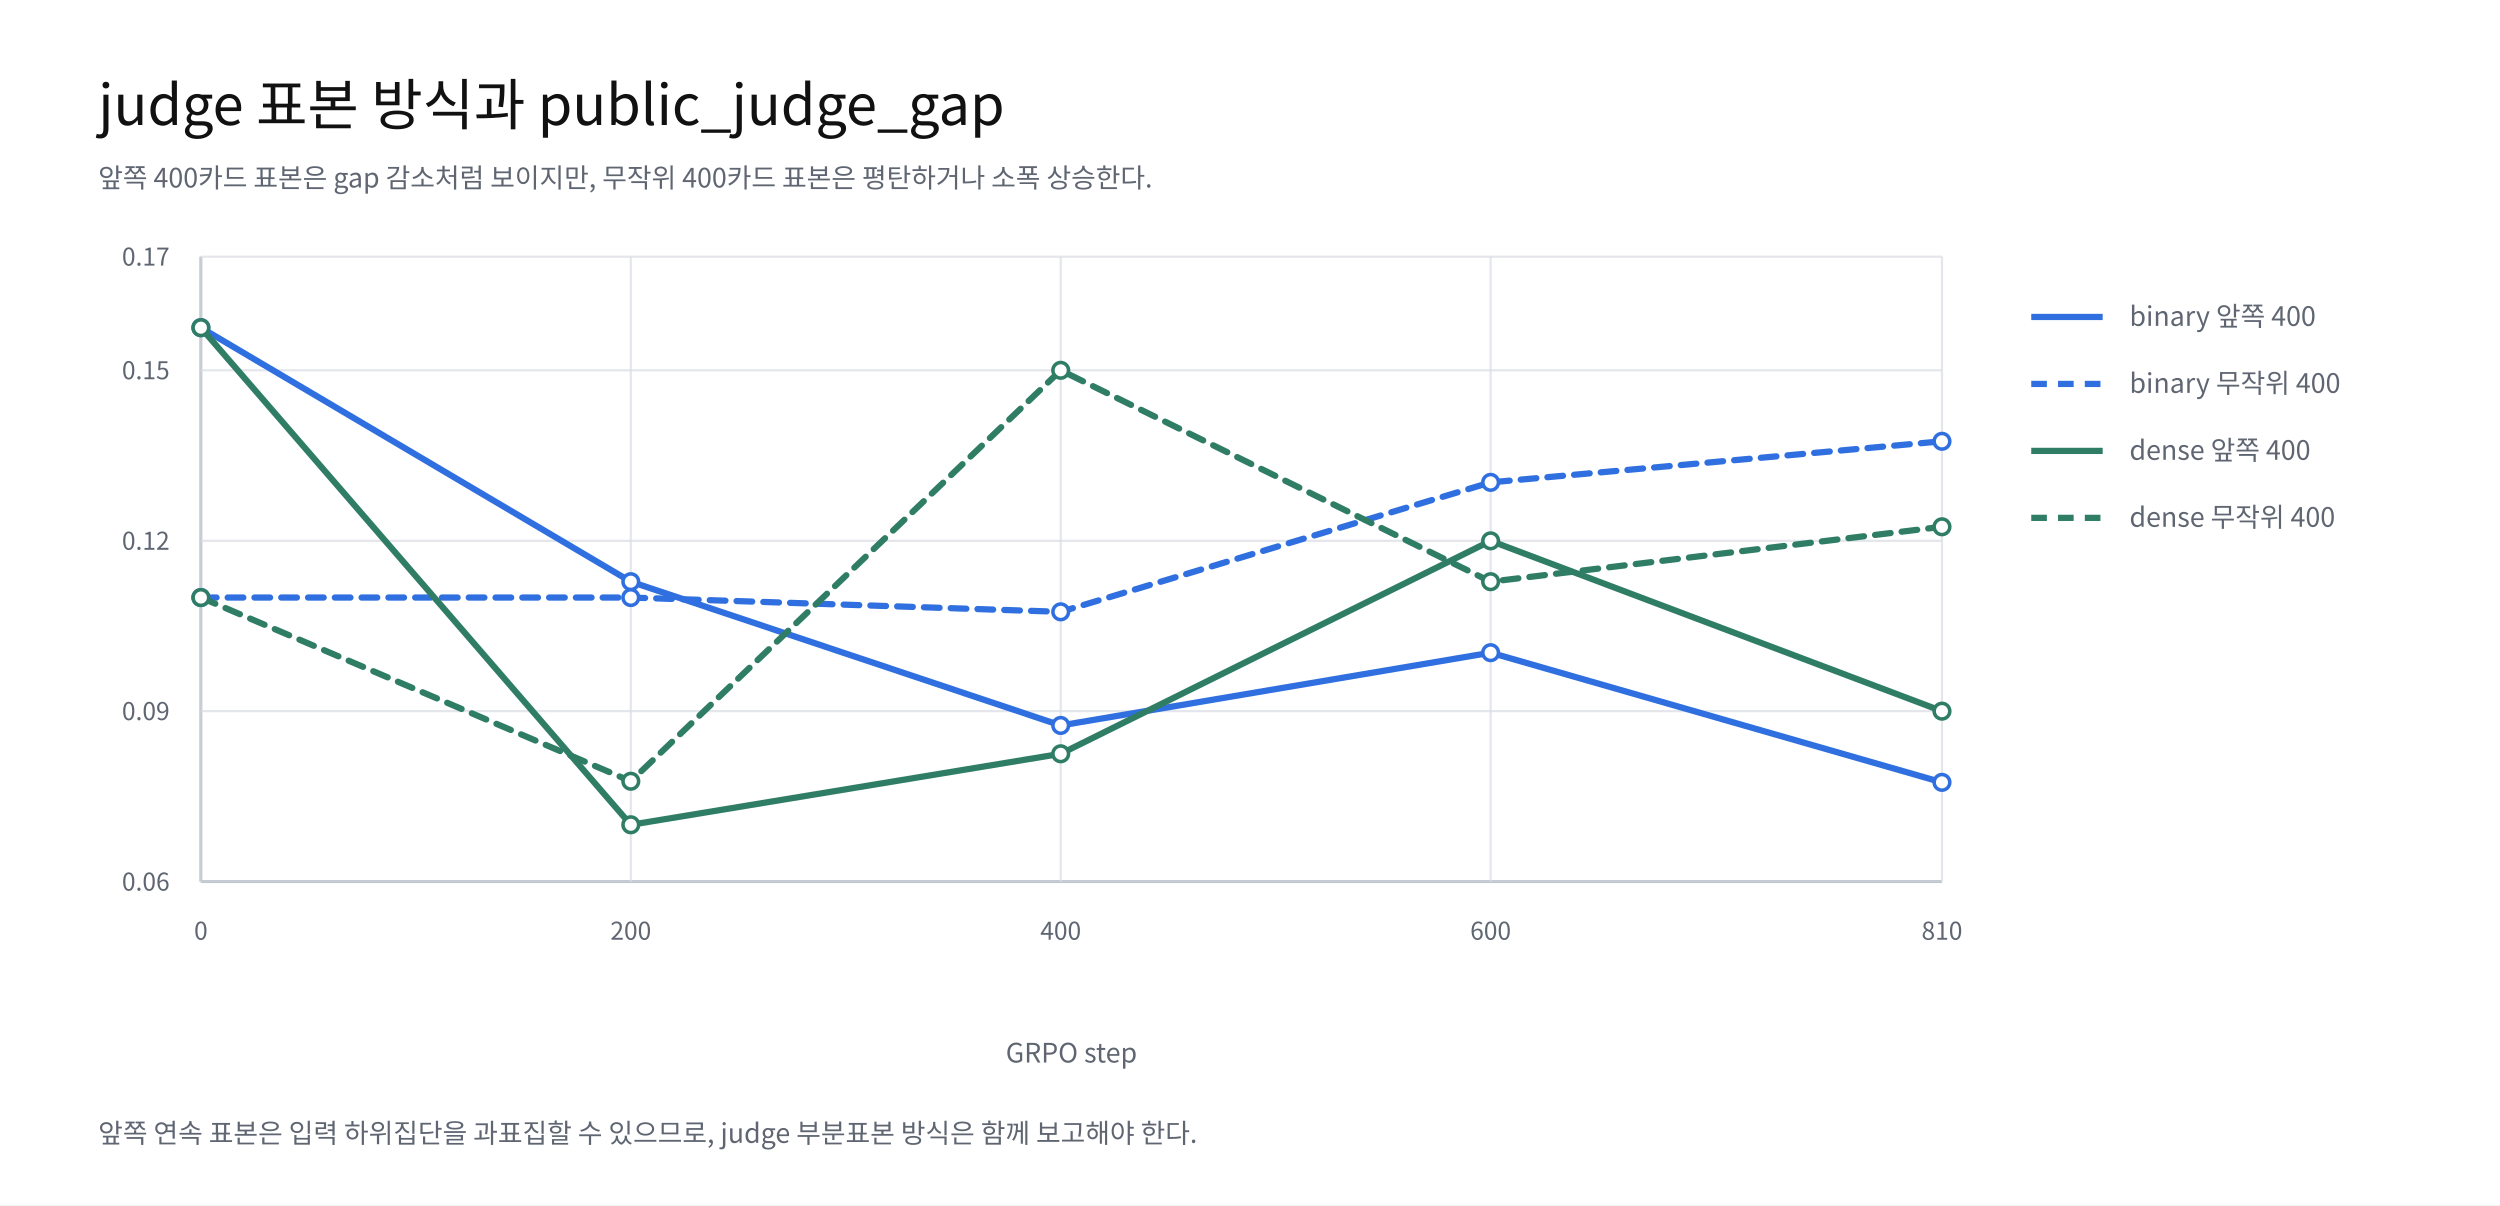
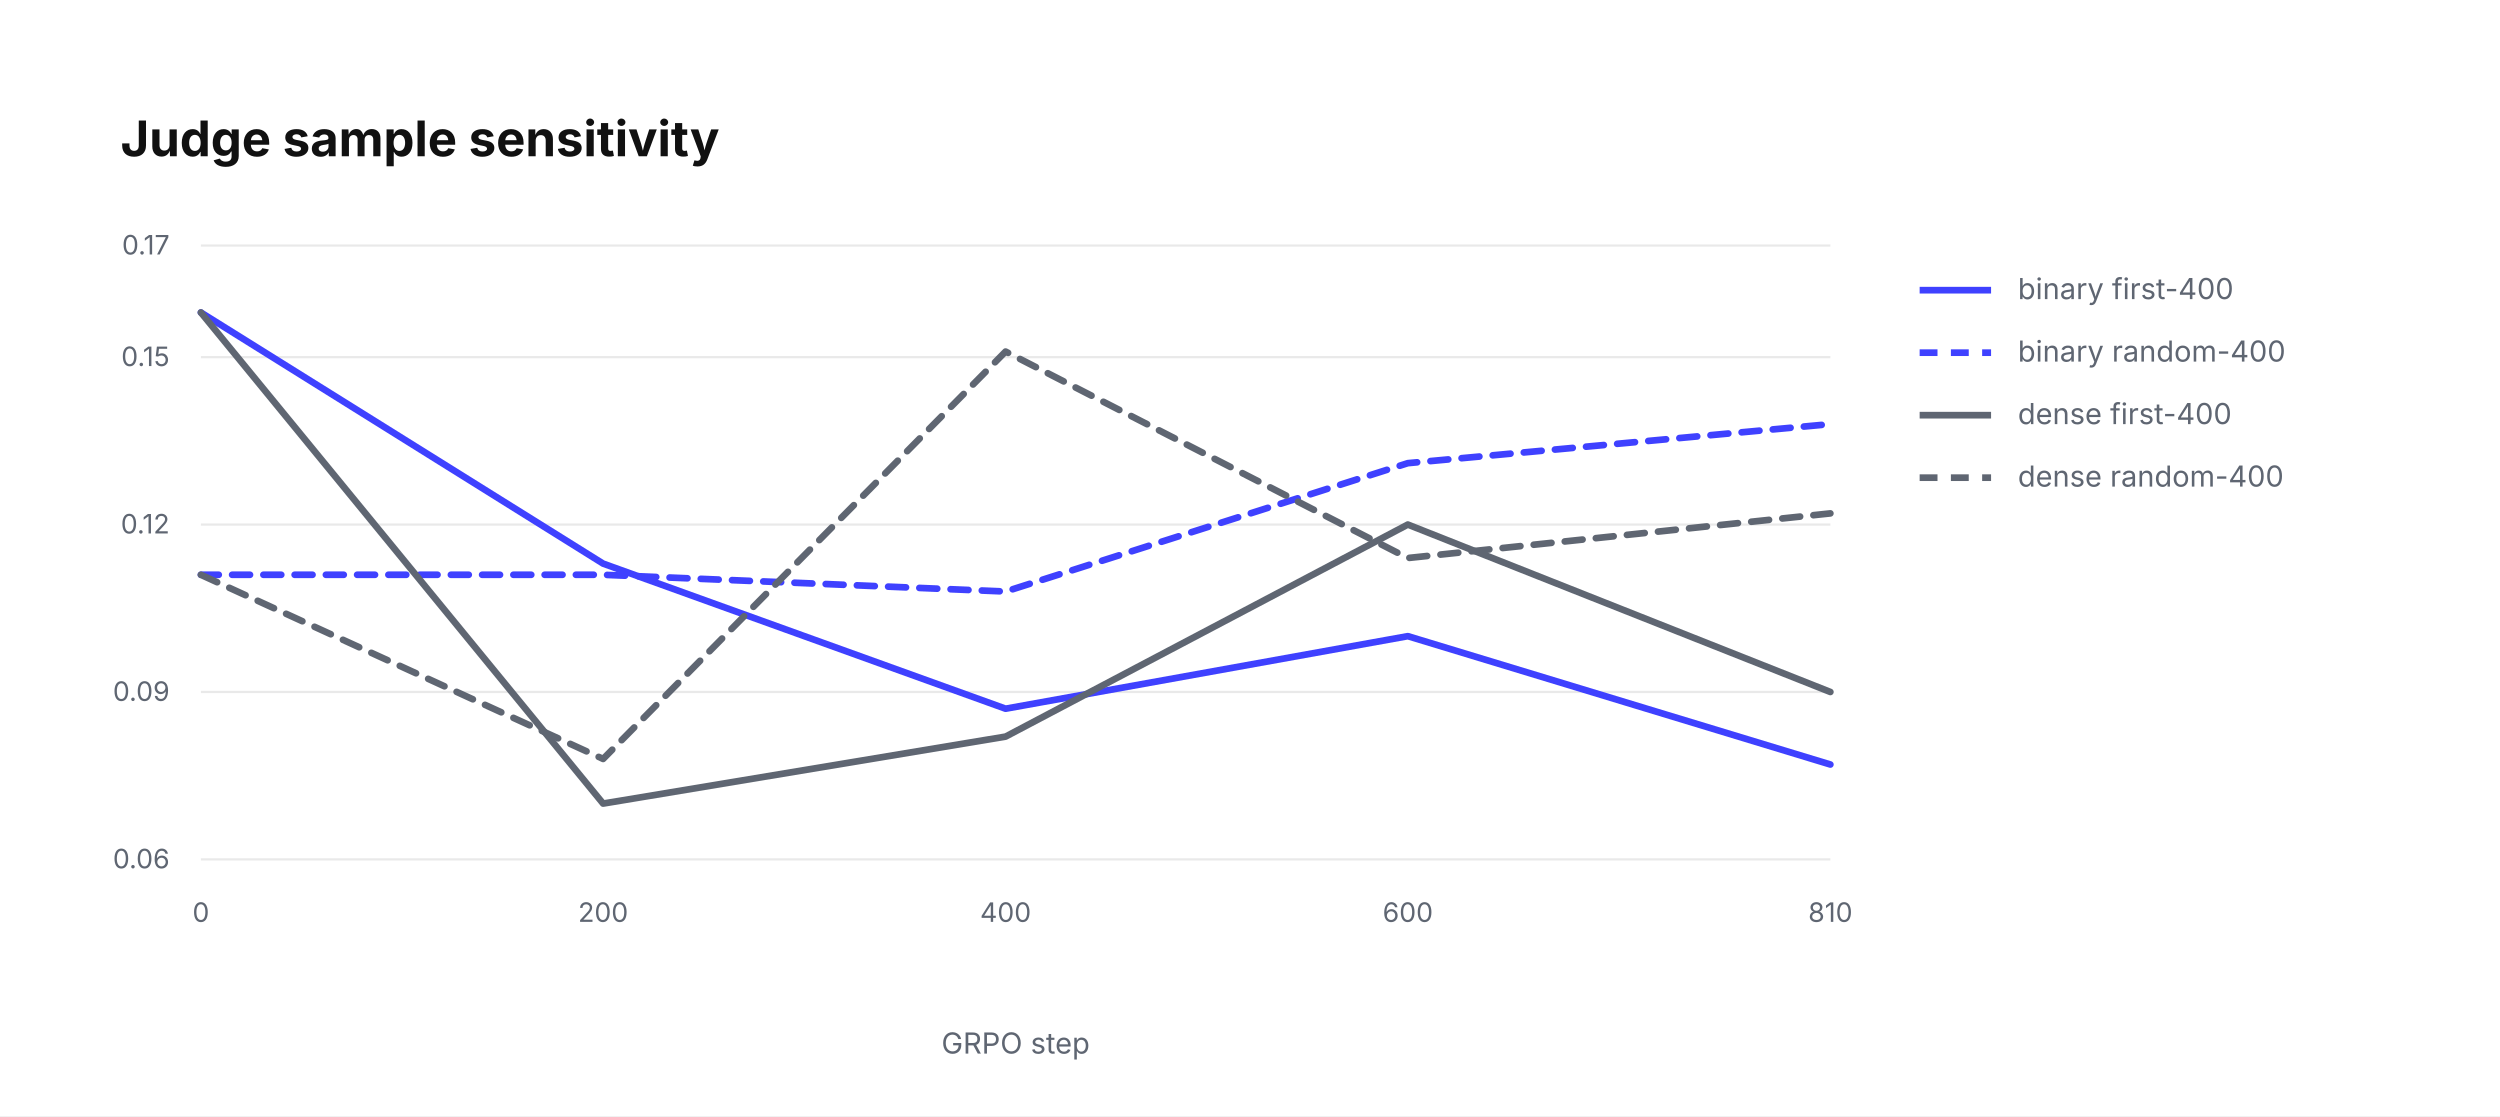
- <svg xmlns="http://www.w3.org/2000/svg" width="1120" height="540" viewBox="0 0 1120 540" role="img" aria-labelledby="title desc">
+ <svg xmlns="http://www.w3.org/2000/svg" viewBox="0 0 1120 500" role="img" aria-labelledby="title desc">
  <defs>
    <style>
-       text { font-family: system-ui, -apple-system, BlinkMacSystemFont, "Apple SD Gothic Neo", "Noto Sans CJK KR", "Malgun Gothic", "Segoe UI", sans-serif; letter-spacing: 0; }
-       .title { fill: #111111; font-size: 25px; font-weight: 500; }
-       .label { fill: #111111; font-size: 13px; font-weight: 500; }
-       .small { fill: #5f6672; font-size: 12px; font-weight: 400; }
-       .tick { fill: #5f6672; font-size: 11px; font-weight: 400; }
-       .axis { stroke: #9aa1ad; stroke-width: 1.2; }
-       .grid { stroke: #d9dde5; stroke-width: 1; opacity: 0.72; }
-     </style>
+     text { font-family: Inter, "Segoe UI", Roboto, Helvetica, Arial, sans-serif; letter-spacing: 0; }
+     .title { fill: #111111; font-size: 22px; font-weight: 700; }
+     .label { fill: #111111; font-size: 16px; font-weight: 700; }
+     .small { fill: #5f6672; font-size: 13px; font-weight: 400; }
+     .tick { fill: #5f6672; font-size: 12px; font-weight: 400; }
+     .value { fill: #111111; font-size: 13px; font-weight: 700; }
+     .valueOn { fill: #ffffff; font-size: 13px; font-weight: 700; }
+   </style>
+     <filter id="shadow" x="-20%" y="-30%" width="140%" height="170%">
+       <feDropShadow dx="0" dy="14" stdDeviation="18" flood-color="#111111" flood-opacity="0.07" />
+     </filter>
  </defs>
-   <rect width="1120" height="540" fill="#ffffff" />
-   <text x="44" y="56" class="title">judge 표본 방식과 public_judge_gap</text>
-   <text x="44" y="84" class="small">앞쪽 400카드 표본은 gap 감소처럼 보이지만, 무작위 400카드 표본은 평탄하거나 소폭 상승한다.</text>
-   <line x1="90" y1="395" x2="870" y2="395" class="axis" />
-   <line x1="90" y1="115" x2="90" y2="395" class="axis" />
-   <line x1="90" y1="395" x2="870" y2="395" class="grid" />
-   <line x1="90" y1="318.6" x2="870" y2="318.6" class="grid" />
-   <line x1="90" y1="242.3" x2="870" y2="242.3" class="grid" />
-   <line x1="90" y1="165.9" x2="870" y2="165.9" class="grid" />
-   <line x1="90" y1="115" x2="870" y2="115" class="grid" />
-   <text x="76" y="399" text-anchor="end" class="tick">0.06</text>
-   <text x="76" y="322.6" text-anchor="end" class="tick">0.09</text>
-   <text x="76" y="246.3" text-anchor="end" class="tick">0.12</text>
-   <text x="76" y="169.9" text-anchor="end" class="tick">0.15</text>
-   <text x="76" y="119" text-anchor="end" class="tick">0.17</text>
-   <line x1="90" y1="115" x2="90" y2="395" class="grid" opacity="0.48" />
-   <line x1="282.6" y1="115" x2="282.6" y2="395" class="grid" opacity="0.48" />
-   <line x1="475.2" y1="115" x2="475.2" y2="395" class="grid" opacity="0.48" />
-   <line x1="667.8" y1="115" x2="667.8" y2="395" class="grid" opacity="0.48" />
-   <line x1="870" y1="115" x2="870" y2="395" class="grid" opacity="0.48" />
-   <text x="90" y="421" text-anchor="middle" class="tick">0</text>
-   <text x="282.6" y="421" text-anchor="middle" class="tick">200</text>
-   <text x="475.2" y="421" text-anchor="middle" class="tick">400</text>
-   <text x="667.8" y="421" text-anchor="middle" class="tick">600</text>
-   <text x="870" y="421" text-anchor="middle" class="tick">810</text>
-   <polyline points="90,146.8 282.6,260.6 475.2,325.0 667.8,292.4 870,350.5" fill="none" stroke="#2f6fdf" stroke-width="2.8" stroke-linecap="round" stroke-linejoin="round" />
-   <circle cx="90" cy="146.8" r="3.5" fill="#ffffff" stroke="#2f6fdf" stroke-width="1.6" />
-   <circle cx="282.6" cy="260.6" r="3.5" fill="#ffffff" stroke="#2f6fdf" stroke-width="1.6" />
-   <circle cx="475.2" cy="325.0" r="3.5" fill="#ffffff" stroke="#2f6fdf" stroke-width="1.6" />
-   <circle cx="667.8" cy="292.4" r="3.5" fill="#ffffff" stroke="#2f6fdf" stroke-width="1.6" />
-   <circle cx="870" cy="350.5" r="3.5" fill="#ffffff" stroke="#2f6fdf" stroke-width="1.6" />
-   <polyline points="90,267.7 282.6,267.7 475.2,274.1 667.8,216.1 870,197.7" fill="none" stroke="#2f6fdf" stroke-width="2.8" stroke-linecap="round" stroke-linejoin="round" stroke-dasharray="7 5" />
-   <circle cx="90" cy="267.7" r="3.5" fill="#ffffff" stroke="#2f6fdf" stroke-width="1.6" />
-   <circle cx="282.6" cy="267.7" r="3.5" fill="#ffffff" stroke="#2f6fdf" stroke-width="1.6" />
-   <circle cx="475.2" cy="274.1" r="3.5" fill="#ffffff" stroke="#2f6fdf" stroke-width="1.6" />
-   <circle cx="667.8" cy="216.1" r="3.5" fill="#ffffff" stroke="#2f6fdf" stroke-width="1.6" />
-   <circle cx="870" cy="197.7" r="3.5" fill="#ffffff" stroke="#2f6fdf" stroke-width="1.6" />
-   <polyline points="90,146.8 282.6,369.5 475.2,337.7 667.8,242.3 870,318.6" fill="none" stroke="#2f7d65" stroke-width="2.8" stroke-linecap="round" stroke-linejoin="round" />
-   <circle cx="90" cy="146.8" r="3.5" fill="#ffffff" stroke="#2f7d65" stroke-width="1.6" />
-   <circle cx="282.6" cy="369.5" r="3.5" fill="#ffffff" stroke="#2f7d65" stroke-width="1.6" />
-   <circle cx="475.2" cy="337.7" r="3.5" fill="#ffffff" stroke="#2f7d65" stroke-width="1.6" />
-   <circle cx="667.8" cy="242.3" r="3.5" fill="#ffffff" stroke="#2f7d65" stroke-width="1.6" />
-   <circle cx="870" cy="318.6" r="3.5" fill="#ffffff" stroke="#2f7d65" stroke-width="1.6" />
-   <polyline points="90,267.7 282.6,350.0 475.2,165.9 667.8,260.6 870,236.0" fill="none" stroke="#2f7d65" stroke-width="2.8" stroke-linecap="round" stroke-linejoin="round" stroke-dasharray="7 5" />
-   <circle cx="90" cy="267.7" r="3.5" fill="#ffffff" stroke="#2f7d65" stroke-width="1.6" />
-   <circle cx="282.6" cy="350.0" r="3.5" fill="#ffffff" stroke="#2f7d65" stroke-width="1.6" />
-   <circle cx="475.2" cy="165.9" r="3.5" fill="#ffffff" stroke="#2f7d65" stroke-width="1.6" />
-   <circle cx="667.8" cy="260.6" r="3.5" fill="#ffffff" stroke="#2f7d65" stroke-width="1.6" />
-   <circle cx="870" cy="236.0" r="3.5" fill="#ffffff" stroke="#2f7d65" stroke-width="1.6" />
-   <line x1="910" y1="142" x2="942" y2="142" stroke="#2f6fdf" stroke-width="2.8" />
-   <text x="954" y="146" class="small">binary 앞쪽 400</text>
-   <line x1="910" y1="172" x2="942" y2="172" stroke="#2f6fdf" stroke-width="2.8" stroke-dasharray="7 5" />
-   <text x="954" y="176" class="small">binary 무작위 400</text>
-   <line x1="910" y1="202" x2="942" y2="202" stroke="#2f7d65" stroke-width="2.8" />
-   <text x="954" y="206" class="small">dense 앞쪽 400</text>
-   <line x1="910" y1="232" x2="942" y2="232" stroke="#2f7d65" stroke-width="2.8" stroke-dasharray="7 5" />
-   <text x="954" y="236" class="small">dense 무작위 400</text>
-   <text x="480" y="476" text-anchor="middle" class="small">GRPO step</text>
-   <text x="44" y="512" class="small">앞쪽 연속 표본은 입력 하위집단을 과표집할 수 있으므로, judge 부분표본 방식은 함께 보고해야 한다.</text>
+   <rect width="1120" height="500" fill="#ffffff" />
+   <text x="54" y="70" class="title">Judge sample sensitivity</text>
+   <line x1="90" y1="385.0" x2="820" y2="385.0" stroke="#111111" stroke-opacity="0.09" />
+   <text x="76" y="389.0" text-anchor="end" class="tick">0.06</text>
+   <line x1="90" y1="310.0" x2="820" y2="310.0" stroke="#111111" stroke-opacity="0.09" />
+   <text x="76" y="314.0" text-anchor="end" class="tick">0.09</text>
+   <line x1="90" y1="235.0" x2="820" y2="235.0" stroke="#111111" stroke-opacity="0.09" />
+   <text x="76" y="239.0" text-anchor="end" class="tick">0.12</text>
+   <line x1="90" y1="160.0" x2="820" y2="160.0" stroke="#111111" stroke-opacity="0.09" />
+   <text x="76" y="164.0" text-anchor="end" class="tick">0.15</text>
+   <line x1="90" y1="110.0" x2="820" y2="110.0" stroke="#111111" stroke-opacity="0.09" />
+   <text x="76" y="114.0" text-anchor="end" class="tick">0.17</text>
+   <text x="90.0" y="413" text-anchor="middle" class="tick">0</text>
+   <text x="270.2" y="413" text-anchor="middle" class="tick">200</text>
+   <text x="450.5" y="413" text-anchor="middle" class="tick">400</text>
+   <text x="630.7" y="413" text-anchor="middle" class="tick">600</text>
+   <text x="820.0" y="413" text-anchor="middle" class="tick">810</text>
+   <polyline points="90.0,140.0 270.2,252.5 450.5,317.5 630.7,285.0 820.0,342.5" fill="none" stroke="#3f41ff" stroke-width="3" stroke-linecap="round" stroke-linejoin="round" />
+   <polyline points="90.0,257.5 270.2,257.5 450.5,265.0 630.7,207.5 820.0,190.0" fill="none" stroke="#3f41ff" stroke-width="3" stroke-linecap="round" stroke-linejoin="round" stroke-dasharray="8 6" />
+   <polyline points="90.0,140.0 270.2,360.0 450.5,330.0 630.7,235.0 820.0,310.0" fill="none" stroke="#5f6672" stroke-width="3" stroke-linecap="round" stroke-linejoin="round" />
+   <polyline points="90.0,257.5 270.2,340.0 450.5,157.5 630.7,250.0 820.0,230.0" fill="none" stroke="#5f6672" stroke-width="3" stroke-linecap="round" stroke-linejoin="round" stroke-dasharray="8 6" />
+   <line x1="860" y1="130" x2="892" y2="130" stroke="#3f41ff" stroke-width="3" />
+   <text x="904" y="134" class="small">binary first-400</text>
+   <line x1="860" y1="158" x2="892" y2="158" stroke="#3f41ff" stroke-width="3" stroke-dasharray="8 6" />
+   <text x="904" y="162" class="small">binary random-400</text>
+   <line x1="860" y1="186" x2="892" y2="186" stroke="#5f6672" stroke-width="3" />
+   <text x="904" y="190" class="small">dense first-400</text>
+   <line x1="860" y1="214" x2="892" y2="214" stroke="#5f6672" stroke-width="3" stroke-dasharray="8 6" />
+   <text x="904" y="218" class="small">dense random-400</text>
+   <text x="455.0" y="472" text-anchor="middle" class="small">GRPO step</text>
</svg>
